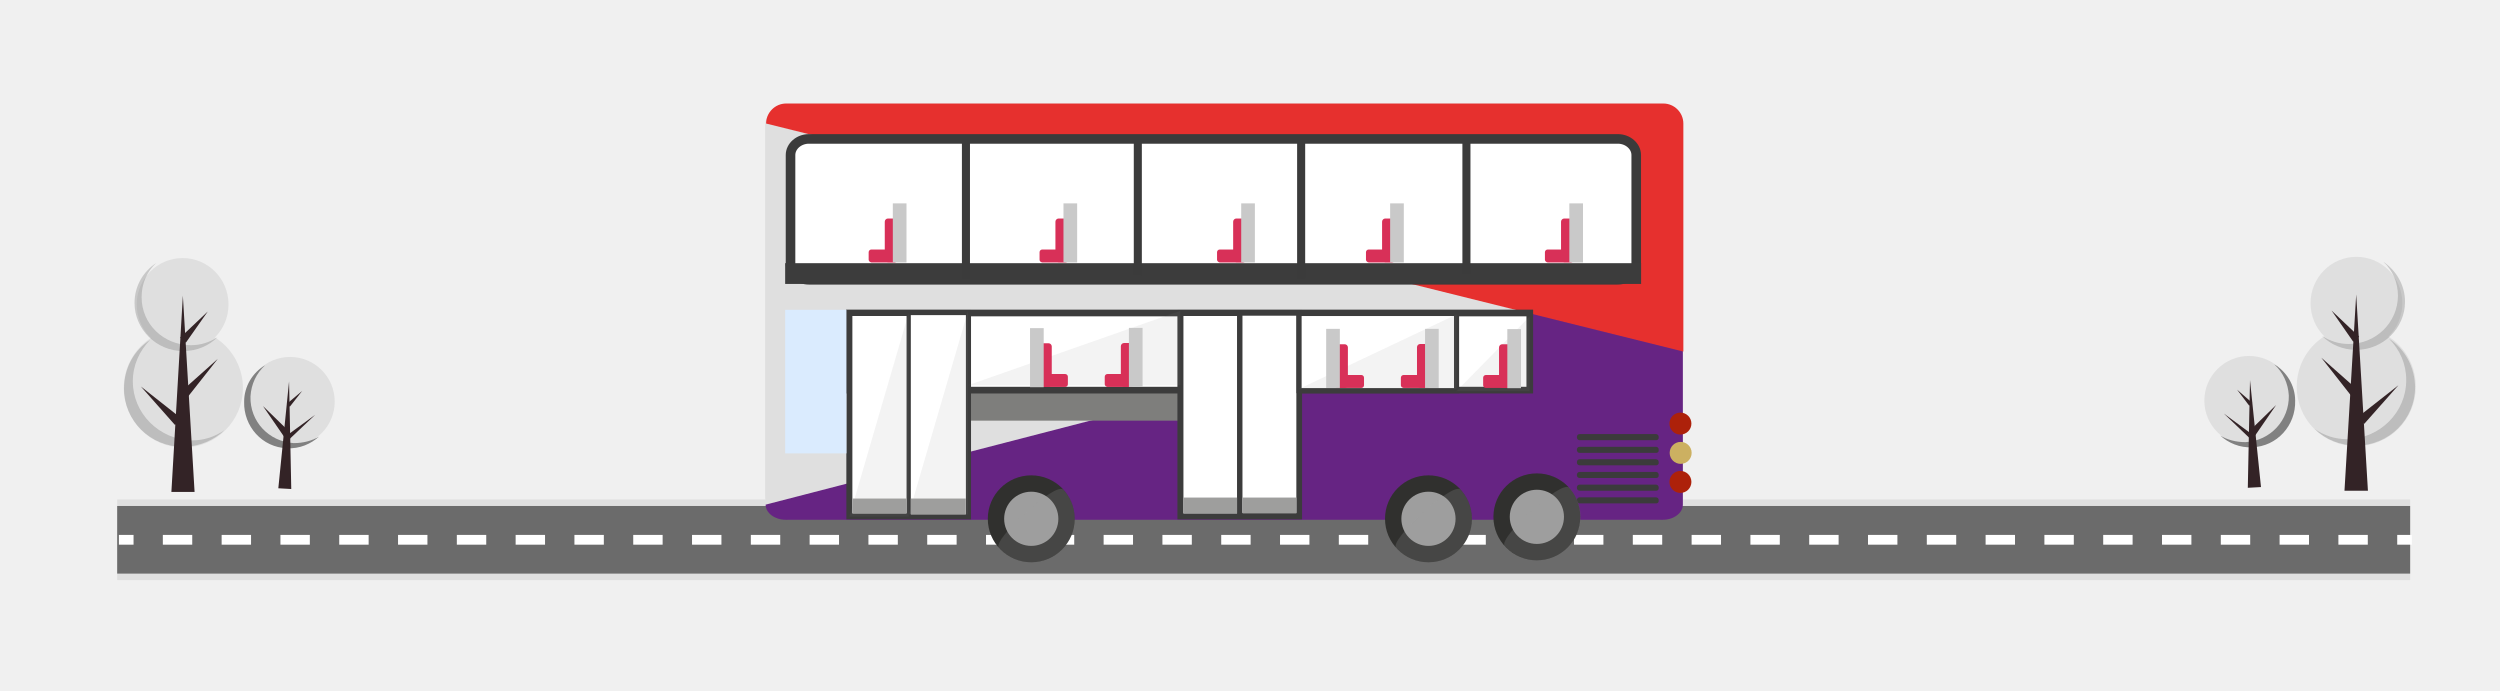
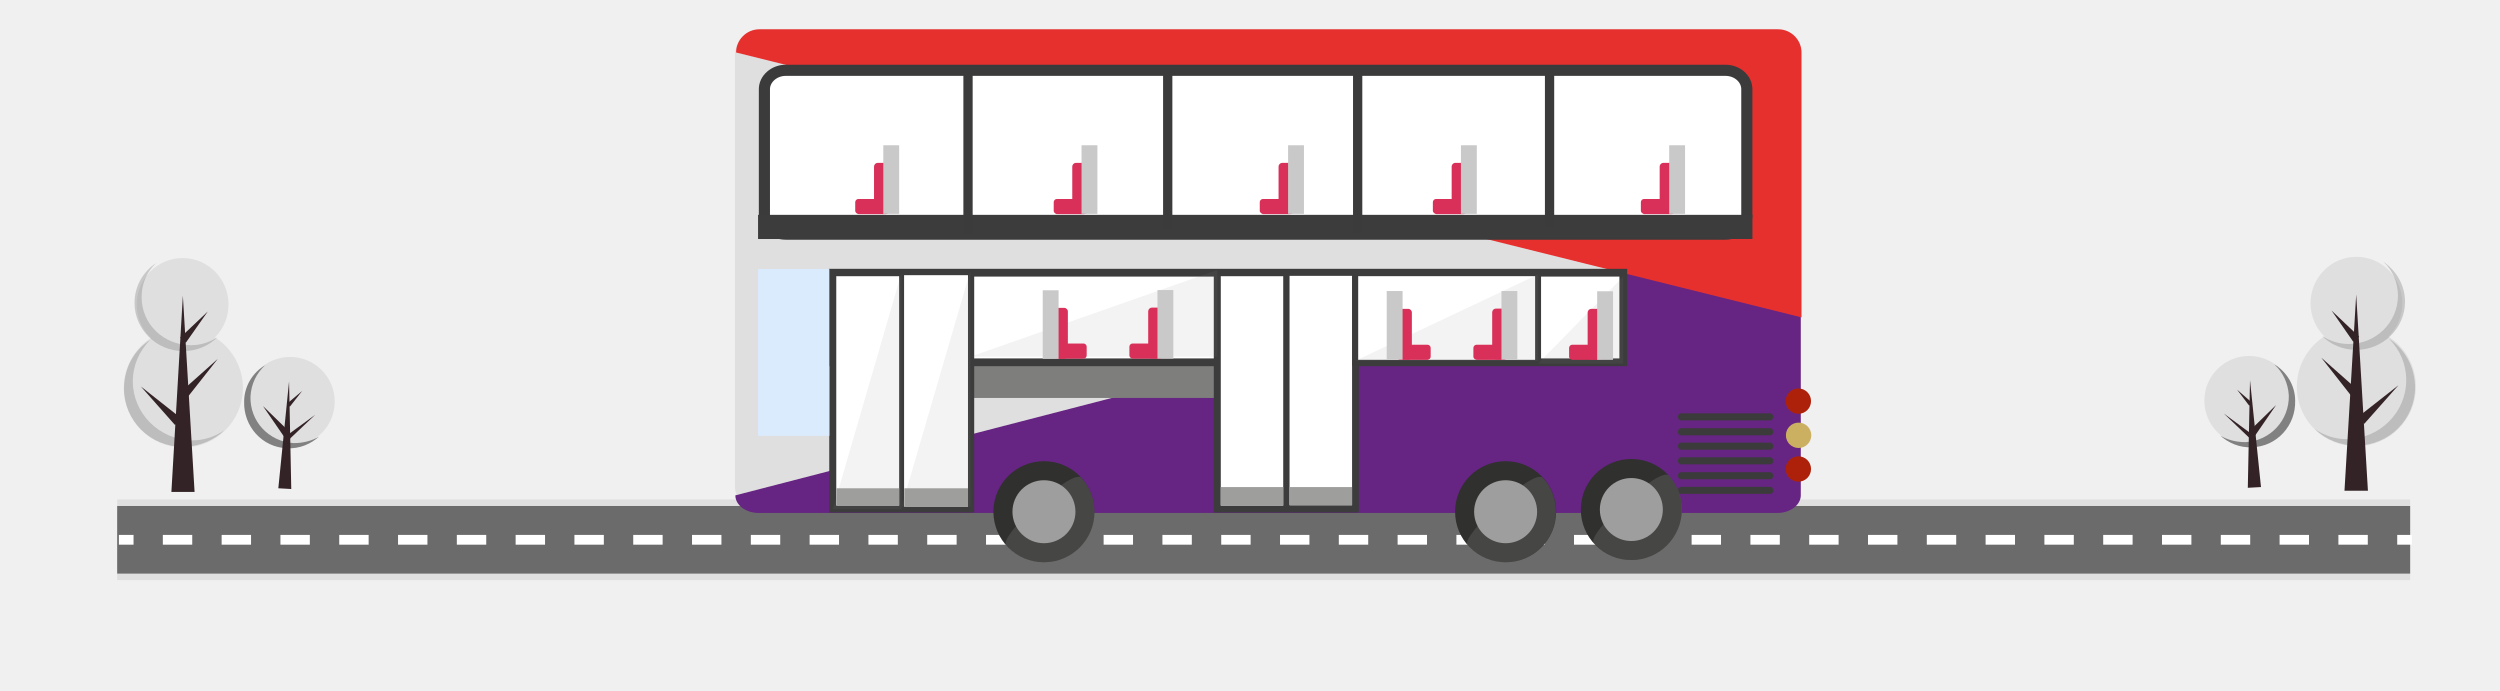
<svg xmlns="http://www.w3.org/2000/svg" version="1.1" id="Layer_2_1_" x="0px" y="0px" viewBox="0 0 1024 283" style="enable-background:new 0 0 1024 283;" xml:space="preserve">
  <style type="text/css">
	.st0{fill:none;stroke:#DFDFDF;stroke-width:33;stroke-miterlimit:10;}
	.st1{fill:none;stroke:#6B6B6B;stroke-width:27.695;stroke-miterlimit:10;}
	.st2{fill:none;stroke:#FFFFFF;stroke-width:4;stroke-miterlimit:10;}
	.st3{fill:none;stroke:#FFFFFF;stroke-width:4;stroke-miterlimit:10;stroke-dasharray:12.042,12.042;}
	.st4{fill:#DFDFDF;}
	.st5{opacity:0.3;fill:#6B6B6B;enable-background:new    ;}
	.st6{fill:#332326;}
	.st7{fill:#818181;}
	.st8{fill:none;}
	.st9{fill:#662483;}
	.st10{fill:#E6302E;}
	.st11{fill:#3B3B3B;}
	.st12{fill:#7E7E7C;}
- 	.st13{fill:#FFFFFF;stroke:#3C3C3C;stroke-width:2.74;stroke-miterlimit:10;}
- 	.st14{fill:#FFFFFF;stroke:#3C3C3C;stroke-width:2.466;stroke-miterlimit:10;}
- 	.st15{fill:#FFFFFF;stroke:#3C3C3C;stroke-width:1.744;stroke-miterlimit:10;}
- 	.st16{fill:#FFFFFF;stroke:#3C3C3C;stroke-width:2.227;stroke-miterlimit:10;}
+ 	.st13{fill:#FFFFFF;stroke:#3C3C3C;stroke-width:3.183;stroke-miterlimit:10;}
+ 	.st14{fill:#FFFFFF;stroke:#3C3C3C;stroke-width:2.866;stroke-miterlimit:10;}
+ 	.st15{fill:#FFFFFF;stroke:#3C3C3C;stroke-width:2.026;stroke-miterlimit:10;}
+ 	.st16{fill:#FFFFFF;stroke:#3C3C3C;stroke-width:2.587;stroke-miterlimit:10;}
	.st17{opacity:0.1;fill:#848484;enable-background:new    ;}
- 	.st18{fill:#FFFFFF;stroke:#3C3C3C;stroke-width:2.093;stroke-miterlimit:10;}
+ 	.st18{fill:#FFFFFF;stroke:#3C3C3C;stroke-width:2.432;stroke-miterlimit:10;}
	.st19{fill:#30302E;}
	.st20{fill:#9E9E9E;}
	.st21{opacity:0.2;fill:#9E9E9E;enable-background:new    ;}
	.st22{fill:#CCB061;}
	.st23{fill:#AD210A;}
	.st24{fill:#DAEBFE;}
- 	.st25{fill:#FFFFFF;stroke:#3B3B3B;stroke-width:3.928;stroke-miterlimit:10;}
+ 	.st25{fill:#FFFFFF;stroke:#3B3B3B;stroke-width:4.564;stroke-miterlimit:10;}
	.st26{fill:#3C3C3C;}
	.st27{fill:#D83058;}
	.st28{fill:#C9C9C9;}
	.st29{fill:#9E9E9D;}
</style>
  <line class="st0" x1="48" y1="221.1" x2="987.2" y2="221.1" />
  <line class="st1" x1="48" y1="221.1" x2="987.2" y2="221.1" />
  <g>
    <g>
      <line class="st2" x1="48.7" y1="221.1" x2="54.7" y2="221.1" />
      <line class="st3" x1="66.7" y1="221.1" x2="975.9" y2="221.1" />
      <line class="st2" x1="981.9" y1="221.1" x2="987.9" y2="221.1" />
    </g>
  </g>
  <g>
    <path class="st4" d="M93.6,124.7c0,10.5-8.4,19-18.8,19s-18.8-8.5-18.8-19s8.4-19,18.8-19S93.6,114.2,93.6,124.7z" />
    <ellipse class="st4" cx="75.1" cy="158.9" rx="24.4" ry="24.4" />
    <path class="st5" d="M54.4,156.2c0-6.6,2.7-12.5,7.1-17c-6.6,4.2-10.7,11.6-10.7,20c0,13.1,10.7,23.8,24.1,23.8   c6.6,0,12.8-2.7,17-6.8c-3.9,2.7-8.3,4.2-13.4,4.2C65.1,180,54.4,169.3,54.4,156.2z" />
    <path class="st5" d="M58,121.7c0-5.4,2.1-10.4,6-14c-5.4,3.6-8.9,9.5-8.9,16.4c0,10.7,8.9,19.7,20,19.7c5.4,0,10.4-2.1,14-5.7   c-3.3,2.1-6.8,3.3-11,3.3C66.9,141.3,58,132.7,58,121.7z" />
    <g>
      <polygon class="st6" points="70.2,201.5 74.9,121.1 79.7,201.5   " />
    </g>
    <g>
      <polygon class="st6" points="73.5,161 89.2,147 76.1,163.6   " />
    </g>
    <g>
      <polygon class="st6" points="73.8,138.3 85.1,127.6 76.1,140.4   " />
    </g>
    <g>
      <polygon class="st6" points="71.7,174.1 57.7,158.3 74.3,171.4   " />
    </g>
    <g>
      <path class="st4" d="M137.1,164.5c0,10.1-8.2,18.3-18.3,18.3s-18.3-8.2-18.3-18.3s8.2-18.3,18.3-18.3S137.1,154.4,137.1,164.5z" />
      <path class="st7" d="M102.6,162.4c0.3-5.1,2.4-9.5,6-12.8c-5.1,3-8.6,8.6-8.6,14.9c-0.3,10.1,7.4,18.8,17.6,19.1    c5.1,0.3,9.8-1.8,13.1-4.8c-3,1.8-6.6,2.7-10.4,2.7C110.1,180.9,102.3,172.6,102.6,162.4z" />
    </g>
    <g>
      <g>
        <line class="st8" x1="116.6" y1="200" x2="118.4" y2="156.2" />
        <polygon class="st6" points="114,200 118.4,156.2 119.3,200.3    " />
      </g>
      <g>
        <line class="st8" x1="118.1" y1="166" x2="123.8" y2="160.1" />
        <polygon class="st6" points="117.5,165.4 123.8,160.1 118.7,166.6    " />
      </g>
      <g>
        <line class="st8" x1="117.5" y1="177.9" x2="107.7" y2="166.3" />
        <polygon class="st6" points="116.3,178.8 107.7,166.3 118.7,177    " />
      </g>
      <g>
        <line class="st8" x1="117.5" y1="179.7" x2="129.1" y2="169.9" />
        <polygon class="st6" points="116.9,178.8 129.1,169.9 118.1,180.3    " />
      </g>
    </g>
  </g>
  <g>
    <path class="st4" d="M965.2,105.2c10.4,0,18.8,8.5,18.8,19s-8.4,19-18.8,19s-18.8-8.5-18.8-19S954.8,105.2,965.2,105.2z" />
-     <ellipse transform="matrix(0.7705 -0.6375 0.6375 0.7705 120.5419 651.5572)" class="st4" cx="965.1" cy="158.4" rx="24.4" ry="24.4" />
+     <ellipse transform="matrix(0.7705 -0.6375 0.6375 0.7705 120.5798 651.5945)" class="st4" cx="965.1" cy="158.4" rx="24.4" ry="24.4" />
    <path class="st5" d="M961.5,179.9c-5.1,0-9.5-1.5-13.4-4.2c4.2,4.2,10.4,6.8,17,6.8c13.4,0,24.1-10.7,24.1-23.8   c0-8.3-4.2-15.8-10.7-20c4.5,4.5,7.1,10.4,7.1,17C985.6,168.8,974.9,179.6,961.5,179.9z" />
    <path class="st5" d="M962.1,140.9c-4.2,0-7.7-1.2-11-3.3c3.6,3.6,8.6,5.7,14,5.7c11,0,20-8.9,20-19.7c0-6.8-3.6-12.8-8.9-16.4   c3.9,3.6,6,8.6,6,14C982.1,132.2,973.1,140.9,962.1,140.9z" />
    <g>
      <polygon class="st6" points="960.3,201 965.1,120.6 969.9,201   " />
    </g>
    <g>
      <polygon class="st6" points="963.9,163.2 950.8,146.5 966.6,160.5   " />
    </g>
    <g>
      <polygon class="st6" points="963.9,140 955,127.2 966.3,137.9   " />
    </g>
    <g>
      <polygon class="st6" points="965.7,170.9 982.4,157.8 968.4,173.6   " />
    </g>
    <g>
      <path class="st4" d="M921.2,145.8c10.1,0,18.3,8.2,18.3,18.3s-8.2,18.3-18.3,18.3s-18.3-8.2-18.3-18.3S911.1,145.8,921.2,145.8z" />
      <path class="st7" d="M919.8,181.1c-3.9,0-7.4-0.9-10.4-2.7c3.3,3,8,5.1,13.1,4.8c10.1-0.3,17.9-8.9,17.6-19.1    c0-6.3-3.6-11.9-8.6-14.9c3.6,3.3,5.7,7.7,6,12.8C937.7,172.1,930,180.5,919.8,181.1z" />
    </g>
    <g>
      <g>
        <line class="st8" x1="921.6" y1="155.7" x2="923.4" y2="199.5" />
        <polygon class="st6" points="920.7,199.8 921.6,155.7 926.1,199.5    " />
      </g>
      <g>
        <line class="st8" x1="916.3" y1="159.6" x2="921.9" y2="165.6" />
        <polygon class="st6" points="921.3,166.2 916.3,159.6 922.5,165    " />
      </g>
      <g>
        <line class="st8" x1="932.3" y1="165.9" x2="922.5" y2="177.5" />
        <polygon class="st6" points="921.3,176.6 932.3,165.9 923.7,178.4    " />
      </g>
      <g>
        <line class="st8" x1="910.9" y1="169.4" x2="922.5" y2="179.3" />
        <polygon class="st6" points="921.9,179.9 910.9,169.4 923.1,178.4    " />
      </g>
    </g>
  </g>
-   <path class="st4" d="M679.9,212.6H322.6c-5.1,0-9.2-4.2-9.2-9.2V51.7c0-5.1,4.2-9.2,9.2-9.2h357.3c5.1,0,9.2,4.2,9.2,9.2v151.7  C689.1,208.5,685,212.6,679.9,212.6z" />
-   <path class="st9" d="M681.2,111.6l-367.6,95.1c0,3.4,3.7,6.2,8.2,6.2h359.3c4.5,0,8.2-2.8,8.2-6.2v-88.9  C689.5,114.4,685.8,111.6,681.2,111.6z" />
-   <path class="st10" d="M313.8,50.6c0-4.5,3.7-8.2,8.2-8.2h359.3c4.5,0,8.2,3.7,8.2,8.2V144" />
-   <g>
-     <path class="st11" d="M678.4,190.6H647c-0.6,0-1.1-0.5-1.1-1.1v-0.3c0-0.6,0.5-1.1,1.1-1.1h31.3c0.6,0,1.1,0.5,1.1,1.1v0.3   C679.5,190.1,679,190.6,678.4,190.6z" />
-     <path class="st11" d="M678.4,195.8H647c-0.6,0-1.1-0.5-1.1-1.1v-0.3c0-0.6,0.5-1.1,1.1-1.1h31.3c0.6,0,1.1,0.5,1.1,1.1v0.3   C679.5,195.3,679,195.8,678.4,195.8z" />
-     <path class="st11" d="M678.4,180.3H647c-0.6,0-1.1-0.5-1.1-1.1v-0.3c0-0.6,0.5-1.1,1.1-1.1h31.3c0.6,0,1.1,0.5,1.1,1.1v0.3   C679.5,179.8,679,180.3,678.4,180.3z" />
-     <path class="st11" d="M678.4,185.5H647c-0.6,0-1.1-0.5-1.1-1.1v-0.3c0-0.6,0.5-1.1,1.1-1.1h31.3c0.6,0,1.1,0.5,1.1,1.1v0.3   C679.5,185,679,185.5,678.4,185.5z" />
-     <path class="st11" d="M678.4,201H647c-0.6,0-1.1-0.5-1.1-1.1v-0.3c0-0.6,0.5-1.1,1.1-1.1h31.3c0.6,0,1.1,0.5,1.1,1.1v0.3   C679.5,200.5,679,201,678.4,201z" />
-     <path class="st11" d="M678.4,206.2H647c-0.6,0-1.1-0.5-1.1-1.1v-0.3c0-0.6,0.5-1.1,1.1-1.1h31.3c0.6,0,1.1,0.5,1.1,1.1v0.3   C679.5,205.7,679,206.2,678.4,206.2z" />
-   </g>
-   <g>
-     <rect x="396.5" y="160.2" class="st12" width="87" height="12.1" />
-     <rect x="347.9" y="128.2" class="st13" width="278.7" height="31.6" />
-     <rect x="347.9" y="128.2" class="st14" width="48.6" height="83.3" />
-     <rect x="483.5" y="128.2" class="st14" width="48.6" height="83.3" />
-     <rect x="372.2" y="128.2" class="st15" width="24.3" height="83.3" />
-     <rect x="507.8" y="128.2" class="st16" width="24.3" height="83" />
-     <polygon class="st17" points="372.2,211.6 347.9,211.6 372.2,128.2  " />
-     <polygon class="st17" points="396.5,210.7 372.2,210.7 396.5,127.4  " />
-     <polygon class="st17" points="483.5,157.8 396.5,157.8 483.5,127.3  " />
-     <rect x="532.1" y="128.4" class="st18" width="64.5" height="31.6" />
-     <polygon class="st17" points="596.6,159.3 532.1,159.3 596.6,128.8  " />
-     <polygon class="st17" points="626.5,160.2 596.6,160.2 626.5,129.7  " />
-   </g>
-   <g>
-     <circle class="st19" cx="422.4" cy="212.5" r="17.8" />
-     <circle class="st20" cx="422.4" cy="212.5" r="11.1" />
-     <path class="st21" d="M440.2,212.5c0,9.8-8,17.8-17.8,17.8c-5.3,0-10-2.3-13.3-5.9c-2.8-3.2,23.3-27.4,26.5-23.8   C438.5,203.8,440.2,208,440.2,212.5z" />
-   </g>
-   <g>
-     <circle class="st19" cx="585.1" cy="212.5" r="17.8" />
-     <circle class="st20" cx="585.1" cy="212.5" r="11.1" />
-     <path class="st21" d="M602.9,212.5c0,9.8-8,17.8-17.8,17.8c-5.3,0-10-2.3-13.3-5.9c-2.8-3.2,23.3-27.4,26.5-23.8   C601.2,203.8,602.9,208,602.9,212.5z" />
-   </g>
-   <g>
-     <circle class="st19" cx="629.5" cy="211.7" r="17.8" />
-     <circle class="st20" cx="629.5" cy="211.7" r="11.1" />
-     <path class="st21" d="M647.4,211.7c0,9.8-8,17.8-17.8,17.8c-5.3,0-10-2.3-13.3-5.9c-2.8-3.2,23.3-27.4,26.5-23.8   C645.6,203,647.4,207.2,647.4,211.7z" />
-   </g>
-   <g>
-     <circle class="st22" cx="688.4" cy="185.5" r="4.5" />
-     <circle class="st23" cx="688.3" cy="173.5" r="4.5" />
-     <circle class="st23" cx="688.3" cy="197.4" r="4.5" />
-   </g>
-   <rect x="321.6" y="126.9" class="st24" width="25.1" height="58.8" />
-   <g>
-     <path class="st25" d="M662.6,114.6H331.3c-4.1,0-7.5-3-7.5-6.6V63.5c0-3.6,3.4-6.6,7.5-6.6h331.4c4.1,0,7.5,3,7.5,6.6v44.4   c0,1.8-0.8,3.5-2.2,4.7C666.6,113.8,664.7,114.6,662.6,114.6z" />
-     <rect x="321.6" y="107.8" class="st26" width="350.6" height="8.5" />
-   </g>
-   <rect x="394" y="57.6" class="st11" width="3.3" height="56.8" />
-   <rect x="464.4" y="55.9" class="st11" width="3.3" height="56.8" />
-   <rect x="531.3" y="57.3" class="st11" width="3.3" height="56.8" />
-   <rect x="599" y="55.5" class="st11" width="3.3" height="56.8" />
-   <g>
-     <g>
-       <path class="st27" d="M584.3,158.8h-2.6c-0.7,0-1.3-0.6-1.3-1.3v-15.3c0-0.7,0.6-1.3,1.3-1.3h2.6c0.7,0,1.3,0.6,1.3,1.3v15.3    C585.6,158.2,585,158.8,584.3,158.8z" />
-       <path class="st27" d="M573.8,157.8v-3.1c0-0.6,0.5-1.1,1.1-1.1h9.6c0.6,0,1.1,0.5,1.1,1.1v3.1c0,0.6-0.5,1.1-1.1,1.1h-9.6    C574.3,158.8,573.8,158.4,573.8,157.8z" />
-     </g>
-     <rect x="583.7" y="134.7" class="st28" width="5.6" height="24.2" />
-   </g>
-   <rect x="349.2" y="204.2" class="st29" width="22.1" height="6.1" />
-   <g>
-     <g>
-       <path class="st27" d="M548.2,158.9h2.6c0.7,0,1.3-0.6,1.3-1.3v-15.3c0-0.7-0.6-1.3-1.3-1.3h-2.6c-0.7,0-1.3,0.6-1.3,1.3v15.3    C546.9,158.3,547.5,158.9,548.2,158.9z" />
-       <path class="st27" d="M558.7,157.8v-3.1c0-0.6-0.5-1.1-1.1-1.1H548c-0.6,0-1.1,0.5-1.1,1.1v3.1c0,0.6,0.5,1.1,1.1,1.1h9.6    C558.2,158.9,558.7,158.4,558.7,157.8z" />
-     </g>
-     <rect x="543.2" y="134.7" class="st28" width="5.6" height="24.2" />
-   </g>
-   <g>
-     <g>
-       <path class="st27" d="M617.9,158.9h-2.6c-0.7,0-1.3-0.6-1.3-1.3v-15.3c0-0.7,0.6-1.3,1.3-1.3h2.6c0.7,0,1.3,0.6,1.3,1.3v15.3    C619.3,158.3,618.7,158.9,617.9,158.9z" />
-       <path class="st27" d="M607.5,157.8v-3.1c0-0.6,0.5-1.1,1.1-1.1h9.6c0.6,0,1.1,0.5,1.1,1.1v3.1c0,0.6-0.5,1.1-1.1,1.1h-9.6    C608,158.9,607.5,158.4,607.5,157.8z" />
-     </g>
-     <rect x="617.4" y="134.8" class="st28" width="5.6" height="24.2" />
-   </g>
-   <rect x="373.1" y="204.2" class="st29" width="22.5" height="6.5" />
-   <rect x="484.7" y="203.8" class="st29" width="22" height="6.5" />
-   <rect x="509" y="203.8" class="st29" width="22" height="6.5" />
-   <g>
-     <g>
-       <path class="st27" d="M463,158.4h-2.6c-0.7,0-1.3-0.6-1.3-1.3v-15.3c0-0.7,0.6-1.3,1.3-1.3h2.6c0.7,0,1.3,0.6,1.3,1.3v15.3    C464.3,157.8,463.7,158.4,463,158.4z" />
-       <path class="st27" d="M452.5,157.4v-3.1c0-0.6,0.5-1.1,1.1-1.1h9.6c0.6,0,1.1,0.5,1.1,1.1v3.1c0,0.6-0.5,1.1-1.1,1.1h-9.6    C453,158.4,452.5,157.9,452.5,157.4z" />
-     </g>
-     <rect x="462.4" y="134.3" class="st28" width="5.6" height="24.2" />
-   </g>
-   <g>
-     <g>
-       <path class="st27" d="M426.9,158.5h2.6c0.7,0,1.3-0.6,1.3-1.3v-15.3c0-0.7-0.6-1.3-1.3-1.3h-2.6c-0.7,0-1.3,0.6-1.3,1.3v15.3    C425.6,157.9,426.2,158.5,426.9,158.5z" />
-       <path class="st27" d="M437.4,157.4v-3.1c0-0.6-0.5-1.1-1.1-1.1h-9.6c-0.6,0-1.1,0.5-1.1,1.1v3.1c0,0.6,0.5,1.1,1.1,1.1h9.6    C436.9,158.5,437.4,158,437.4,157.4z" />
-     </g>
-     <rect x="421.9" y="134.4" class="st28" width="5.6" height="24.2" />
-   </g>
-   <g>
-     <g>
-       <path class="st27" d="M366.3,107.4h-2.6c-0.7,0-1.3-0.6-1.3-1.3V90.8c0-0.7,0.6-1.3,1.3-1.3h2.6c0.7,0,1.3,0.6,1.3,1.3v15.3    C367.6,106.8,367,107.4,366.3,107.4z" />
-       <path class="st27" d="M355.8,106.4v-3.1c0-0.6,0.5-1.1,1.1-1.1h9.6c0.6,0,1.1,0.5,1.1,1.1v3.1c0,0.6-0.5,1.1-1.1,1.1h-9.6    C356.3,107.4,355.8,106.9,355.8,106.4z" />
-     </g>
-     <rect x="365.7" y="83.3" class="st28" width="5.6" height="24.2" />
-   </g>
-   <g>
-     <g>
-       <path class="st27" d="M436.2,107.4h-2.6c-0.7,0-1.3-0.6-1.3-1.3V90.8c0-0.7,0.6-1.3,1.3-1.3h2.6c0.7,0,1.3,0.6,1.3,1.3v15.3    C437.5,106.8,437,107.4,436.2,107.4z" />
-       <path class="st27" d="M425.8,106.4v-3.1c0-0.6,0.5-1.1,1.1-1.1h9.6c0.6,0,1.1,0.5,1.1,1.1v3.1c0,0.6-0.5,1.1-1.1,1.1h-9.6    C426.2,107.4,425.8,106.9,425.8,106.4z" />
-     </g>
-     <rect x="435.6" y="83.3" class="st28" width="5.6" height="24.2" />
-   </g>
-   <g>
-     <g>
-       <path class="st27" d="M509,107.4h-2.6c-0.7,0-1.3-0.6-1.3-1.3V90.8c0-0.7,0.6-1.3,1.3-1.3h2.6c0.7,0,1.3,0.6,1.3,1.3v15.3    C510.3,106.8,509.8,107.4,509,107.4z" />
-       <path class="st27" d="M498.5,106.4v-3.1c0-0.6,0.5-1.1,1.1-1.1h9.6c0.6,0,1.1,0.5,1.1,1.1v3.1c0,0.6-0.5,1.1-1.1,1.1h-9.6    C499,107.4,498.5,106.9,498.5,106.4z" />
-     </g>
-     <rect x="508.4" y="83.3" class="st28" width="5.6" height="24.2" />
-   </g>
-   <g>
-     <g>
-       <path class="st27" d="M570,107.4h-2.6c-0.7,0-1.3-0.6-1.3-1.3V90.8c0-0.7,0.6-1.3,1.3-1.3h2.6c0.7,0,1.3,0.6,1.3,1.3v15.3    C571.3,106.8,570.8,107.4,570,107.4z" />
-       <path class="st27" d="M559.5,106.4v-3.1c0-0.6,0.5-1.1,1.1-1.1h9.6c0.6,0,1.1,0.5,1.1,1.1v3.1c0,0.6-0.5,1.1-1.1,1.1h-9.6    C560,107.4,559.5,106.9,559.5,106.4z" />
-     </g>
-     <rect x="569.4" y="83.3" class="st28" width="5.6" height="24.2" />
-   </g>
-   <g>
-     <g>
-       <path class="st27" d="M643.3,107.4h-2.6c-0.7,0-1.3-0.6-1.3-1.3V90.8c0-0.7,0.6-1.3,1.3-1.3h2.6c0.7,0,1.3,0.6,1.3,1.3v15.3    C644.6,106.8,644,107.4,643.3,107.4z" />
-       <path class="st27" d="M632.8,106.4v-3.1c0-0.6,0.5-1.1,1.1-1.1h9.6c0.6,0,1.1,0.5,1.1,1.1v3.1c0,0.6-0.5,1.1-1.1,1.1h-9.6    C633.3,107.4,632.8,106.9,632.8,106.4z" />
-     </g>
-     <rect x="642.8" y="83.3" class="st28" width="5.6" height="24.2" />
+   <path class="st4" d="M726.8,209.7H311.7c-5.9,0-10.7-4.9-10.7-10.7V22.8c0-5.9,4.9-10.7,10.7-10.7h415.1c5.9,0,10.7,4.9,10.7,10.7  V199C737.5,205,732.7,209.7,726.8,209.7z" />
+   <path class="st9" d="M728.3,92.4L301.2,202.9c0,4,4.3,7.2,9.5,7.2h417.4c5.2,0,9.5-3.3,9.5-7.2V99.6  C737.9,95.6,733.7,92.4,728.3,92.4z" />
+   <path class="st10" d="M301.5,21.5c0-5.2,4.3-9.5,9.5-9.5h417.4c5.2,0,9.5,4.3,9.5,9.5V130" />
+   <g>
+     <path class="st11" d="M725.1,184.2h-36.5c-0.7,0-1.3-0.6-1.3-1.3v-0.3c0-0.7,0.6-1.3,1.3-1.3h36.4c0.7,0,1.3,0.6,1.3,1.3v0.3   C726.3,183.6,725.8,184.2,725.1,184.2z" />
+     <path class="st11" d="M725.1,190.2h-36.5c-0.7,0-1.3-0.6-1.3-1.3v-0.3c0-0.7,0.6-1.3,1.3-1.3h36.4c0.7,0,1.3,0.6,1.3,1.3v0.3   C726.3,189.6,725.8,190.2,725.1,190.2z" />
+     <path class="st11" d="M725.1,172.2h-36.5c-0.7,0-1.3-0.6-1.3-1.3v-0.3c0-0.7,0.6-1.3,1.3-1.3h36.4c0.7,0,1.3,0.6,1.3,1.3v0.3   C726.3,171.6,725.8,172.2,725.1,172.2z" />
+     <path class="st11" d="M725.1,178.3h-36.5c-0.7,0-1.3-0.6-1.3-1.3v-0.3c0-0.7,0.6-1.3,1.3-1.3h36.4c0.7,0,1.3,0.6,1.3,1.3v0.3   C726.3,177.7,725.8,178.3,725.1,178.3z" />
+     <path class="st11" d="M725.1,196.3h-36.5c-0.7,0-1.3-0.6-1.3-1.3v-0.3c0-0.7,0.6-1.3,1.3-1.3h36.4c0.7,0,1.3,0.6,1.3,1.3v0.3   C726.3,195.7,725.8,196.3,725.1,196.3z" />
+     <path class="st11" d="M725.1,202.3h-36.5c-0.7,0-1.3-0.6-1.3-1.3v-0.3c0-0.7,0.6-1.3,1.3-1.3h36.4c0.7,0,1.3,0.6,1.3,1.3v0.3   C726.3,201.7,725.8,202.3,725.1,202.3z" />
+   </g>
+   <g>
+     <rect x="397.5" y="148.9" class="st12" width="101.1" height="14.1" />
+     <rect x="341.1" y="111.7" class="st13" width="323.8" height="36.7" />
+     <rect x="341.1" y="111.7" class="st14" width="56.5" height="96.8" />
+     <rect x="498.6" y="111.7" class="st14" width="56.5" height="96.8" />
+     <rect x="369.3" y="111.7" class="st15" width="28.2" height="96.8" />
+     <rect x="526.9" y="111.7" class="st16" width="28.2" height="96.4" />
+     <polygon class="st17" points="369.3,208.6 341.1,208.6 369.3,111.7  " />
+     <polygon class="st17" points="397.5,207.5 369.3,207.5 397.5,110.8  " />
+     <polygon class="st17" points="498.6,146.1 397.5,146.1 498.6,110.6  " />
+     <rect x="555.1" y="111.9" class="st18" width="74.9" height="36.7" />
+     <polygon class="st17" points="630,147.8 555.1,147.8 630,112.4  " />
+     <polygon class="st17" points="664.8,148.9 630,148.9 664.8,113.4  " />
+   </g>
+   <g>
+     <circle class="st19" cx="427.6" cy="209.6" r="20.7" />
+     <circle class="st20" cx="427.6" cy="209.6" r="12.9" />
+     <path class="st21" d="M448.3,209.6c0,11.4-9.3,20.7-20.7,20.7c-6.2,0-11.6-2.7-15.5-6.9c-3.3-3.7,27.1-31.8,30.8-27.7   C446.3,199.5,448.3,204.4,448.3,209.6z" />
+   </g>
+   <g>
+     <circle class="st19" cx="616.7" cy="209.6" r="20.7" />
+     <circle class="st20" cx="616.7" cy="209.6" r="12.9" />
+     <path class="st21" d="M637.3,209.6c0,11.4-9.3,20.7-20.7,20.7c-6.2,0-11.6-2.7-15.5-6.9c-3.3-3.7,27.1-31.8,30.8-27.7   C635.4,199.5,637.3,204.4,637.3,209.6z" />
+   </g>
+   <g>
+     <circle class="st19" cx="668.2" cy="208.7" r="20.7" />
+     <circle class="st20" cx="668.2" cy="208.7" r="12.9" />
+     <path class="st21" d="M689,208.7c0,11.4-9.3,20.7-20.7,20.7c-6.2,0-11.6-2.7-15.5-6.9c-3.3-3.7,27.1-31.8,30.8-27.7   C686.9,198.6,689,203.5,689,208.7z" />
+   </g>
+   <g>
+     <circle class="st22" cx="736.7" cy="178.3" r="5.2" />
+     <circle class="st23" cx="736.6" cy="164.3" r="5.2" />
+     <circle class="st23" cx="736.6" cy="192.1" r="5.2" />
+   </g>
+   <rect x="310.5" y="110.2" class="st24" width="29.2" height="68.3" />
+   <g>
+     <path class="st25" d="M706.7,95.9H321.8c-4.8,0-8.7-3.5-8.7-7.7V36.5c0-4.2,4-7.7,8.7-7.7h385c4.8,0,8.7,3.5,8.7,7.7v51.6   c0,2.1-0.9,4.1-2.6,5.5C711.3,95,709.1,95.9,706.7,95.9z" />
+     <rect x="310.5" y="88" class="st26" width="407.3" height="9.9" />
+   </g>
+   <rect x="394.6" y="29.7" class="st11" width="3.8" height="66" />
+   <rect x="476.4" y="27.7" class="st11" width="3.8" height="66" />
+   <rect x="554.2" y="29.3" class="st11" width="3.8" height="66" />
+   <rect x="632.8" y="27.2" class="st11" width="3.8" height="66" />
+   <g>
+     <g>
+       <path class="st27" d="M615.7,147.2h-3c-0.8,0-1.5-0.7-1.5-1.5v-17.8c0-0.8,0.7-1.5,1.5-1.5h3c0.8,0,1.5,0.7,1.5,1.5v17.8    C617.2,146.5,616.5,147.2,615.7,147.2z" />
+       <path class="st27" d="M603.5,146.1v-3.6c0-0.7,0.6-1.3,1.3-1.3H616c0.7,0,1.3,0.6,1.3,1.3v3.6c0,0.7-0.6,1.3-1.3,1.3h-11.2    C604.1,147.2,603.5,146.8,603.5,146.1z" />
+     </g>
+     <rect x="615" y="119.2" class="st28" width="6.5" height="28.1" />
+   </g>
+   <rect x="342.6" y="200" class="st29" width="25.7" height="7.1" />
+   <g>
+     <g>
+       <path class="st27" d="M573.8,147.3h3c0.8,0,1.5-0.7,1.5-1.5v-17.8c0-0.8-0.7-1.5-1.5-1.5h-3c-0.8,0-1.5,0.7-1.5,1.5v17.8    C572.3,146.7,573,147.3,573.8,147.3z" />
+       <path class="st27" d="M586,146.1v-3.6c0-0.7-0.6-1.3-1.3-1.3h-11.2c-0.7,0-1.3,0.6-1.3,1.3v3.6c0,0.7,0.6,1.3,1.3,1.3h11.2    C585.4,147.3,586,146.8,586,146.1z" />
+     </g>
+     <rect x="568" y="119.2" class="st28" width="6.5" height="28.1" />
+   </g>
+   <g>
+     <g>
+       <path class="st27" d="M654.8,147.3h-3c-0.8,0-1.5-0.7-1.5-1.5v-17.8c0-0.8,0.7-1.5,1.5-1.5h3c0.8,0,1.5,0.7,1.5,1.5v17.8    C656.4,146.7,655.7,147.3,654.8,147.3z" />
+       <path class="st27" d="M642.7,146.1v-3.6c0-0.7,0.6-1.3,1.3-1.3h11.2c0.7,0,1.3,0.6,1.3,1.3v3.6c0,0.7-0.6,1.3-1.3,1.3H644    C643.3,147.3,642.7,146.8,642.7,146.1z" />
+     </g>
+     <rect x="654.2" y="119.3" class="st28" width="6.5" height="28.1" />
+   </g>
+   <rect x="370.4" y="200" class="st29" width="26.1" height="7.6" />
+   <rect x="500" y="199.5" class="st29" width="25.6" height="7.6" />
+   <rect x="528.2" y="199.5" class="st29" width="25.6" height="7.6" />
+   <g>
+     <g>
+       <path class="st27" d="M474.8,146.8h-3c-0.8,0-1.5-0.7-1.5-1.5v-17.8c0-0.8,0.7-1.5,1.5-1.5h3c0.8,0,1.5,0.7,1.5,1.5v17.8    C476.3,146.1,475.6,146.8,474.8,146.8z" />
+       <path class="st27" d="M462.6,145.6V142c0-0.7,0.6-1.3,1.3-1.3H475c0.7,0,1.3,0.6,1.3,1.3v3.6c0,0.7-0.6,1.3-1.3,1.3h-11.2    C463.2,146.8,462.6,146.2,462.6,145.6z" />
+     </g>
+     <rect x="474.1" y="118.8" class="st28" width="6.5" height="28.1" />
+   </g>
+   <g>
+     <g>
+       <path class="st27" d="M432.9,146.9h3c0.8,0,1.5-0.7,1.5-1.5v-17.8c0-0.8-0.7-1.5-1.5-1.5h-3c-0.8,0-1.5,0.7-1.5,1.5v17.8    C431.4,146.2,432.1,146.9,432.9,146.9z" />
+       <path class="st27" d="M445.1,145.6V142c0-0.7-0.6-1.3-1.3-1.3h-11.2c-0.7,0-1.3,0.6-1.3,1.3v3.6c0,0.7,0.6,1.3,1.3,1.3h11.2    C444.5,146.9,445.1,146.3,445.1,145.6z" />
+     </g>
+     <rect x="427.1" y="118.9" class="st28" width="6.5" height="28.1" />
+   </g>
+   <g>
+     <g>
+       <path class="st27" d="M362.5,87.5h-3c-0.8,0-1.5-0.7-1.5-1.5V68.2c0-0.8,0.7-1.5,1.5-1.5h3c0.8,0,1.5,0.7,1.5,1.5V86    C364,86.8,363.3,87.5,362.5,87.5z" />
+       <path class="st27" d="M350.3,86.4v-3.6c0-0.7,0.6-1.3,1.3-1.3h11.2c0.7,0,1.3,0.6,1.3,1.3v3.6c0,0.7-0.6,1.3-1.3,1.3h-11.2    C350.8,87.5,350.3,86.9,350.3,86.4z" />
+     </g>
+     <rect x="361.8" y="59.5" class="st28" width="6.5" height="28.1" />
+   </g>
+   <g>
+     <g>
+       <path class="st27" d="M443.7,87.5h-3c-0.8,0-1.5-0.7-1.5-1.5V68.2c0-0.8,0.7-1.5,1.5-1.5h3c0.8,0,1.5,0.7,1.5,1.5V86    C445.2,86.8,444.6,87.5,443.7,87.5z" />
+       <path class="st27" d="M431.6,86.4v-3.6c0-0.7,0.6-1.3,1.3-1.3H444c0.7,0,1.3,0.6,1.3,1.3v3.6c0,0.7-0.6,1.3-1.3,1.3h-11.2    C432.1,87.5,431.6,86.9,431.6,86.4z" />
+     </g>
+     <rect x="443" y="59.5" class="st28" width="6.5" height="28.1" />
+   </g>
+   <g>
+     <g>
+       <path class="st27" d="M528.2,87.5h-3c-0.8,0-1.5-0.7-1.5-1.5V68.2c0-0.8,0.7-1.5,1.5-1.5h3c0.8,0,1.5,0.7,1.5,1.5V86    C529.8,86.8,529.2,87.5,528.2,87.5z" />
+       <path class="st27" d="M516,86.4v-3.6c0-0.7,0.6-1.3,1.3-1.3h11.2c0.7,0,1.3,0.6,1.3,1.3v3.6c0,0.7-0.6,1.3-1.3,1.3h-11.2    C516.6,87.5,516,86.9,516,86.4z" />
+     </g>
+     <rect x="527.6" y="59.5" class="st28" width="6.5" height="28.1" />
+   </g>
+   <g>
+     <g>
+       <path class="st27" d="M599.1,87.5h-3c-0.8,0-1.5-0.7-1.5-1.5V68.2c0-0.8,0.7-1.5,1.5-1.5h3c0.8,0,1.5,0.7,1.5,1.5V86    C600.6,86.8,600,87.5,599.1,87.5z" />
+       <path class="st27" d="M586.9,86.4v-3.6c0-0.7,0.6-1.3,1.3-1.3h11.2c0.7,0,1.3,0.6,1.3,1.3v3.6c0,0.7-0.6,1.3-1.3,1.3h-11.2    C587.5,87.5,586.9,86.9,586.9,86.4z" />
+     </g>
+     <rect x="598.4" y="59.5" class="st28" width="6.5" height="28.1" />
+   </g>
+   <g>
+     <g>
+       <path class="st27" d="M684.3,87.5h-3c-0.8,0-1.5-0.7-1.5-1.5V68.2c0-0.8,0.7-1.5,1.5-1.5h3c0.8,0,1.5,0.7,1.5,1.5V86    C685.8,86.8,685.1,87.5,684.3,87.5z" />
+       <path class="st27" d="M672.1,86.4v-3.6c0-0.7,0.6-1.3,1.3-1.3h11.2c0.7,0,1.3,0.6,1.3,1.3v3.6c0,0.7-0.6,1.3-1.3,1.3h-11.2    C672.7,87.5,672.1,86.9,672.1,86.4z" />
+     </g>
+     <rect x="683.7" y="59.5" class="st28" width="6.5" height="28.1" />
  </g>
</svg>
